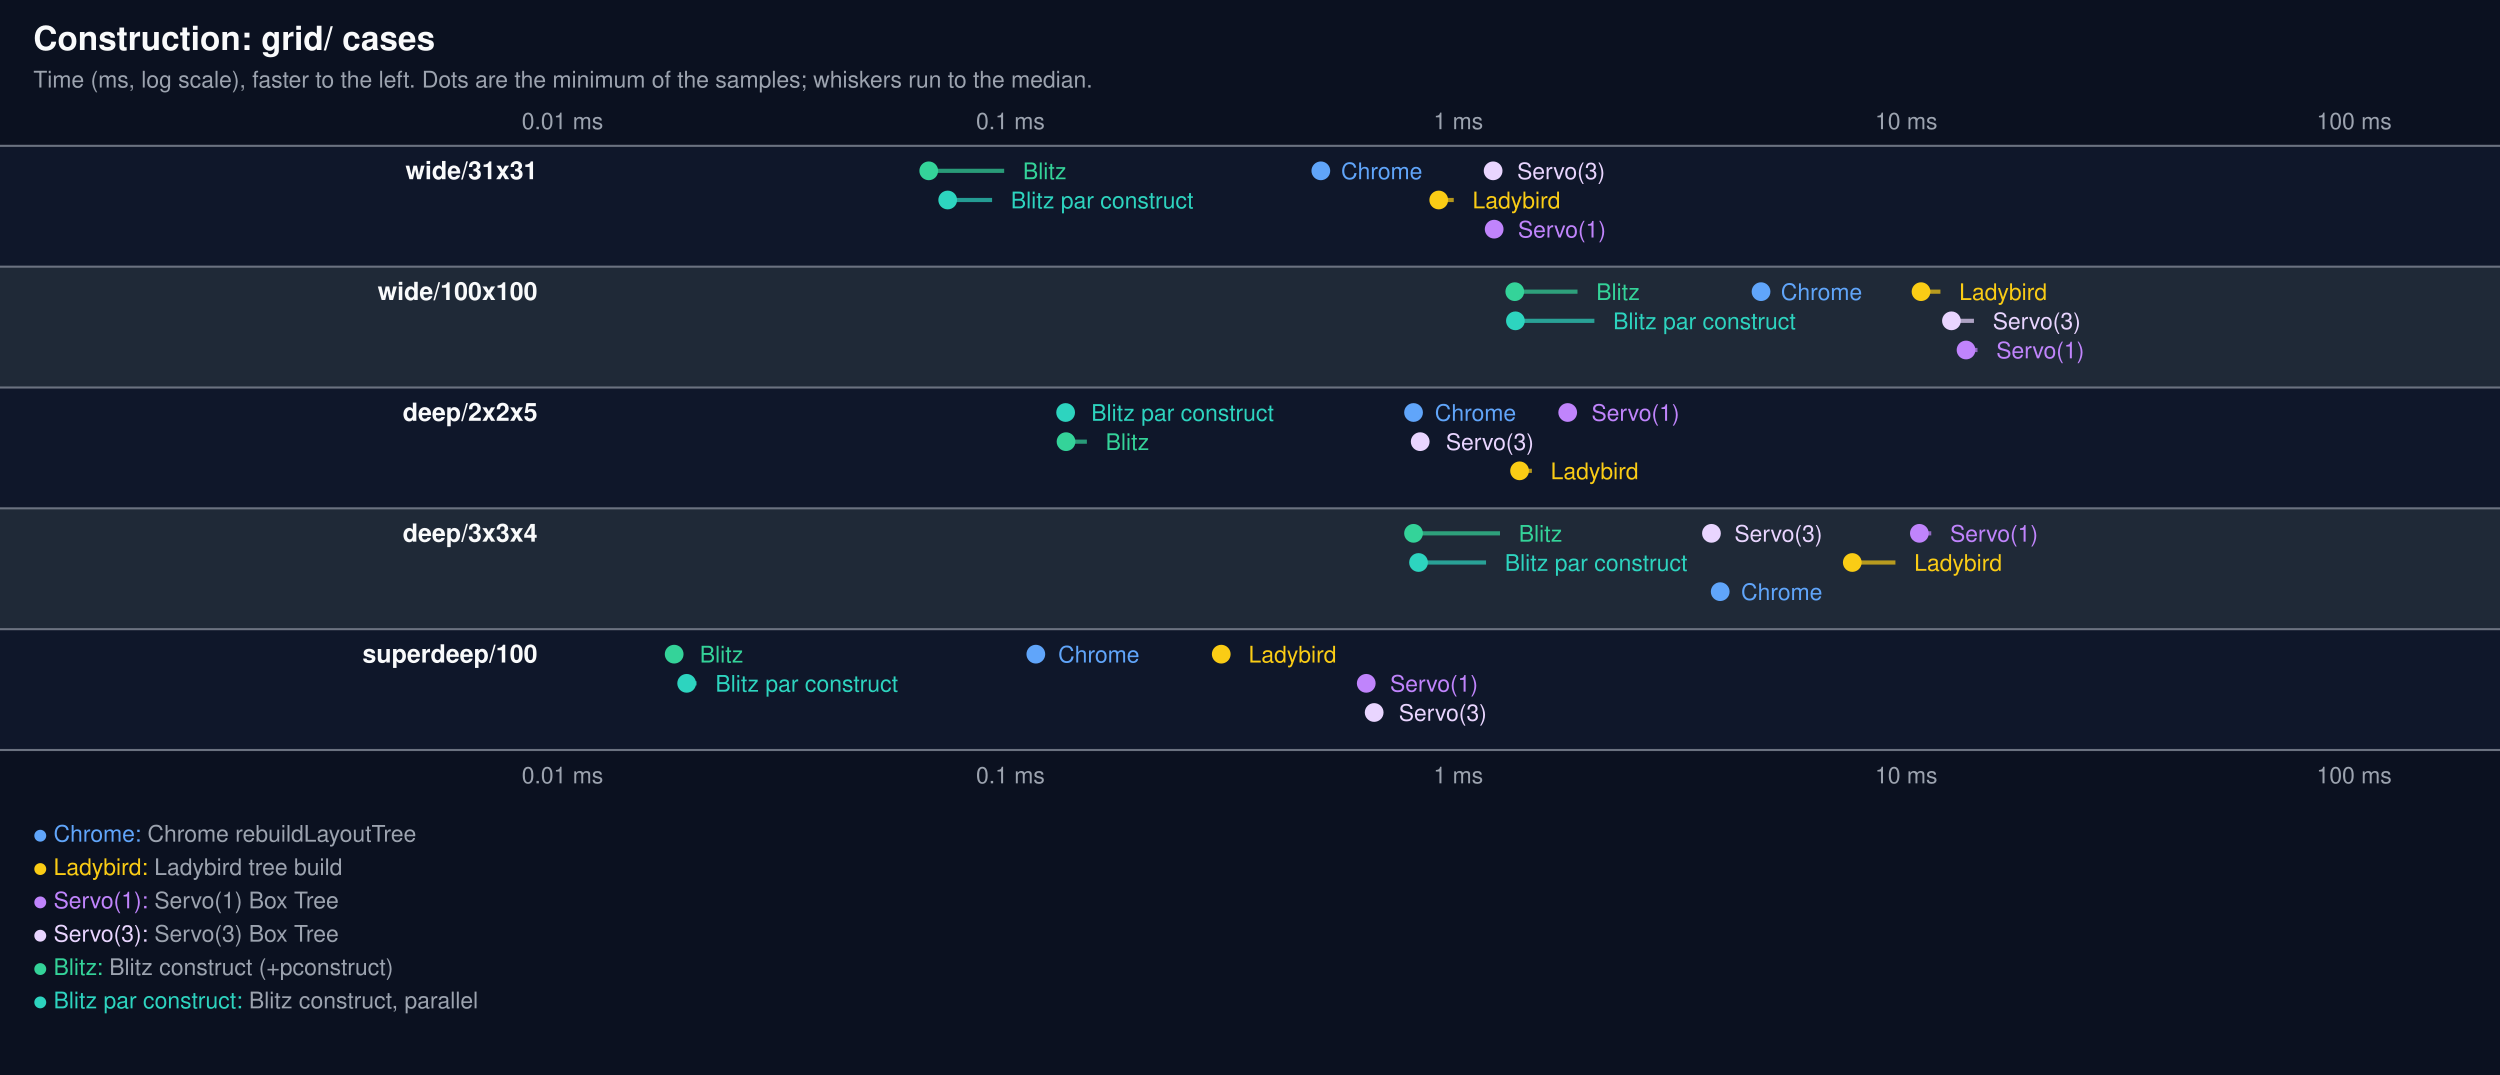
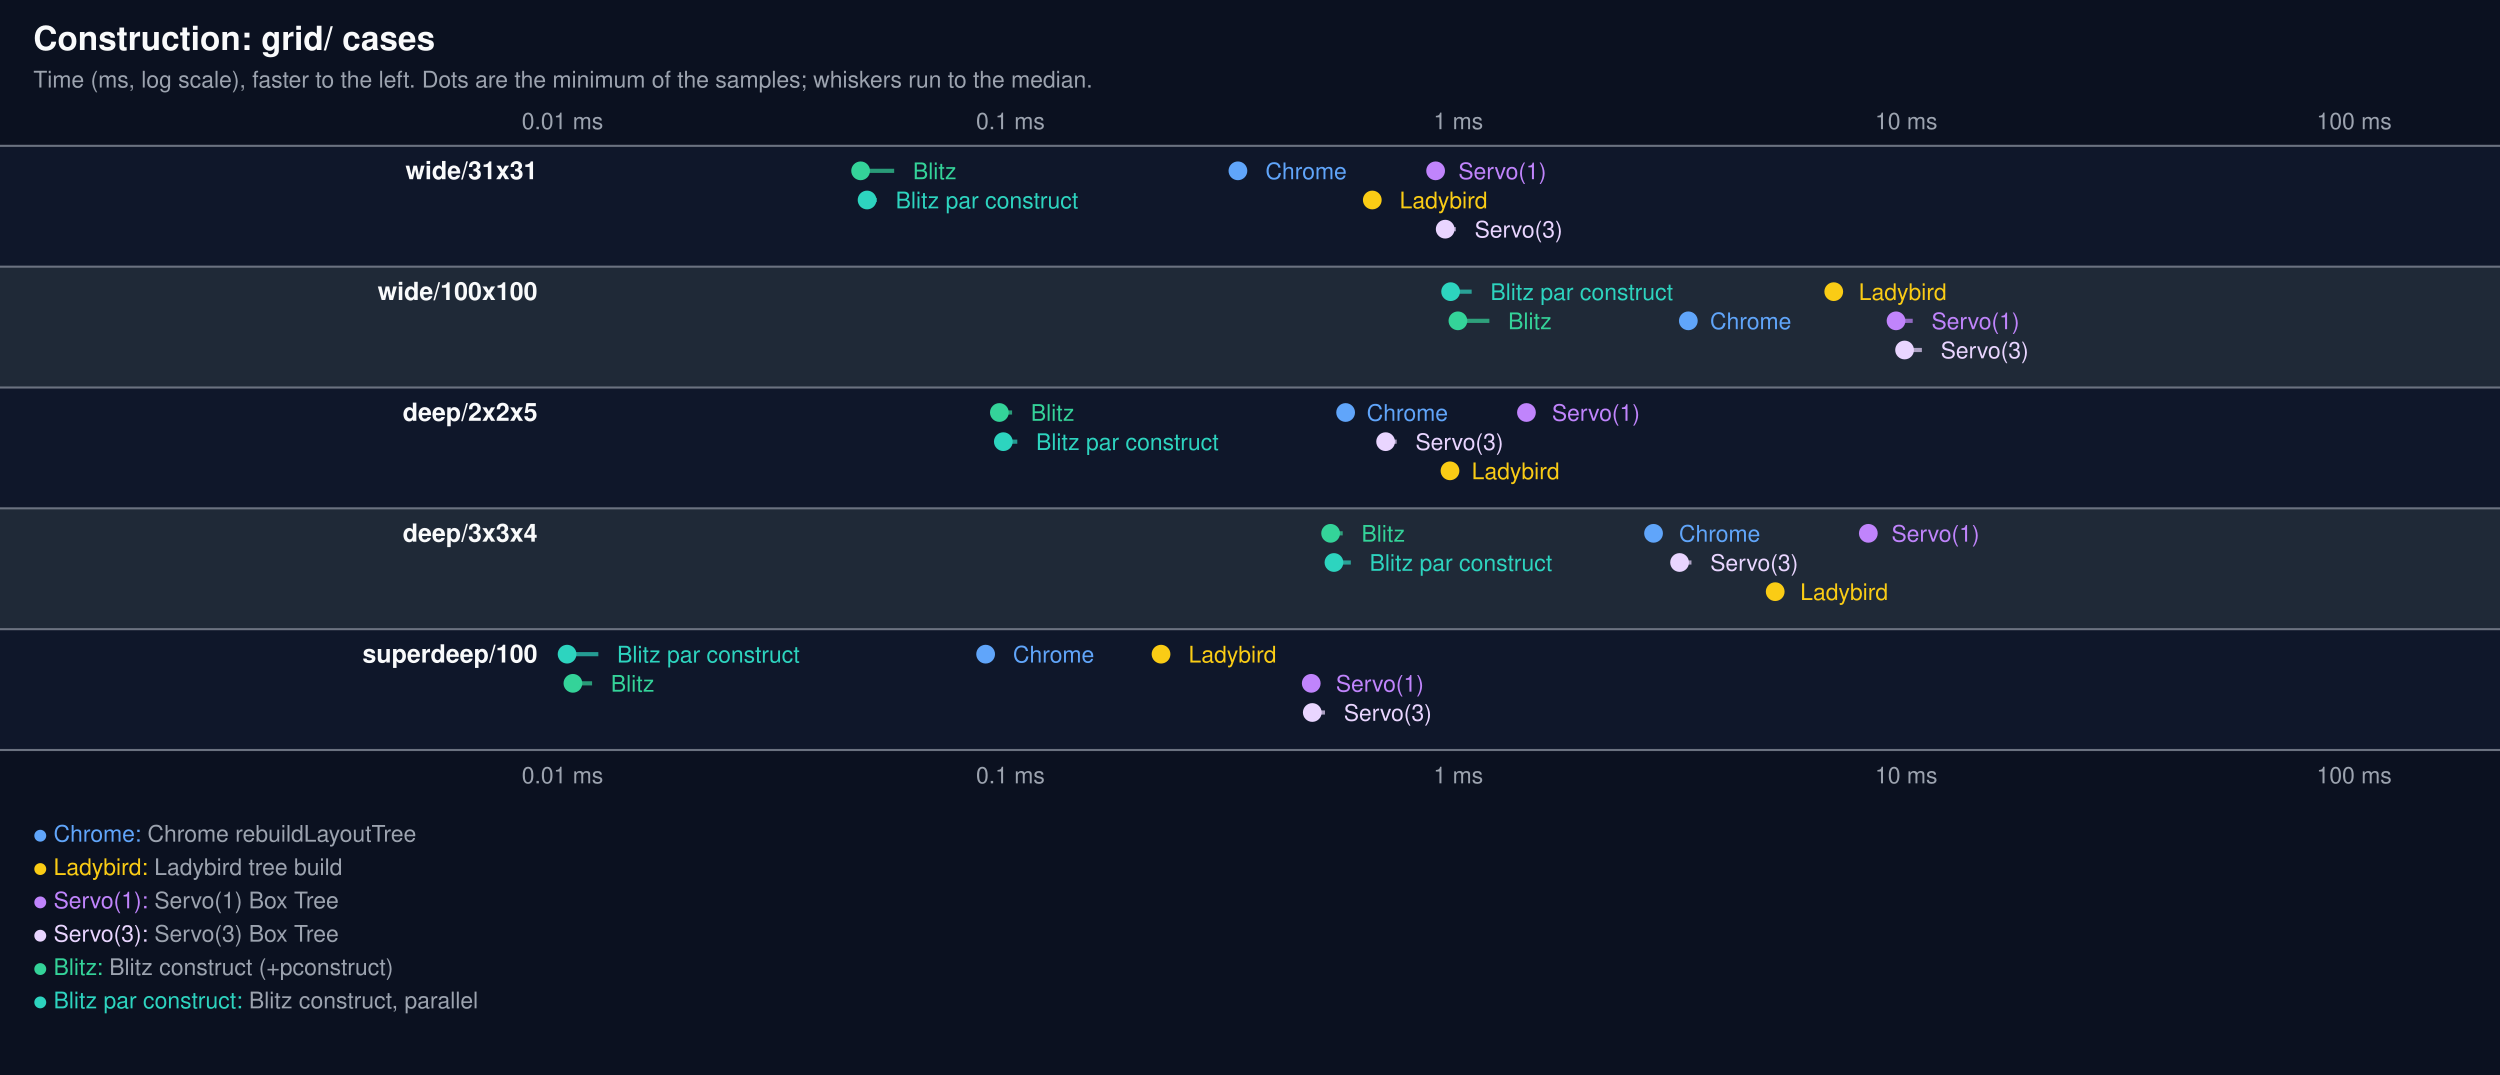
<svg xmlns="http://www.w3.org/2000/svg" width="1200" height="516" viewBox="0 0 1200 516" font-family="system-ui, -apple-system, Segoe UI, Helvetica, Arial, sans-serif">
  <rect width="1200" height="516" fill="#0b1120" />
  <text x="16" y="24" fill="#f9fafb" font-size="16" font-weight="600">Construction: grid/ cases</text>
  <text x="16" y="42" fill="#9ca3af" font-size="11">Time (ms, log scale), faster to the left. Dots are the minimum of the samples; whiskers run to the median.</text>
  <line x1="270.0" x2="270.0" y1="70" y2="360" stroke="#374151" stroke-dasharray="2 4" />
  <text x="270.0" y="62" fill="#9ca3af" font-size="11" text-anchor="middle">0.01 ms</text>
  <text x="270.0" y="376" fill="#9ca3af" font-size="11" text-anchor="middle">0.01 ms</text>
  <line x1="485.0" x2="485.0" y1="70" y2="360" stroke="#374151" stroke-dasharray="2 4" />
  <text x="485.0" y="62" fill="#9ca3af" font-size="11" text-anchor="middle">0.1 ms</text>
  <text x="485.0" y="376" fill="#9ca3af" font-size="11" text-anchor="middle">0.1 ms</text>
  <line x1="700.0" x2="700.0" y1="70" y2="360" stroke="#374151" stroke-dasharray="2 4" />
  <text x="700.0" y="62" fill="#9ca3af" font-size="11" text-anchor="middle">1 ms</text>
  <text x="700.0" y="376" fill="#9ca3af" font-size="11" text-anchor="middle">1 ms</text>
  <line x1="915.0" x2="915.0" y1="70" y2="360" stroke="#374151" stroke-dasharray="2 4" />
  <text x="915.0" y="62" fill="#9ca3af" font-size="11" text-anchor="middle">10 ms</text>
  <text x="915.0" y="376" fill="#9ca3af" font-size="11" text-anchor="middle">10 ms</text>
  <line x1="1130.0" x2="1130.0" y1="70" y2="360" stroke="#374151" stroke-dasharray="2 4" />
  <text x="1130.0" y="62" fill="#9ca3af" font-size="11" text-anchor="middle">100 ms</text>
  <text x="1130.0" y="376" fill="#9ca3af" font-size="11" text-anchor="middle">100 ms</text>
  <rect x="0" y="70" width="1200" height="58" fill="#0f172a" />
  <line x1="0" x2="1200" y1="70" y2="70" stroke="#6b7280" stroke-width="1" />
  <text x="258" y="86" fill="#f9fafb" font-size="12" font-weight="600" text-anchor="end">wide/31x31</text>
-   <line x1="445.8" x2="482.0" y1="82" y2="82" stroke="#34d399" stroke-width="2" opacity="0.7" />
-   <circle cx="445.8" cy="82" r="4.5" fill="#34d399" />
-   <text x="491.0" y="86" fill="#34d399" font-size="11" text-anchor="start">Blitz</text>
-   <line x1="454.9" x2="476.2" y1="96" y2="96" stroke="#2dd4bf" stroke-width="2" opacity="0.7" />
-   <circle cx="454.9" cy="96" r="4.5" fill="#2dd4bf" />
-   <text x="485.2" y="100" fill="#2dd4bf" font-size="11" text-anchor="start">Blitz par construct</text>
-   <line x1="634.0" x2="634.7" y1="82" y2="82" stroke="#60a5fa" stroke-width="2" opacity="0.7" />
-   <circle cx="634.0" cy="82" r="4.5" fill="#60a5fa" />
-   <text x="643.7" y="86" fill="#60a5fa" font-size="11" text-anchor="start">Chrome</text>
-   <line x1="690.6" x2="697.8" y1="96" y2="96" stroke="#facc15" stroke-width="2" opacity="0.7" />
-   <circle cx="690.6" cy="96" r="4.5" fill="#facc15" />
-   <text x="706.8" y="100" fill="#facc15" font-size="11" text-anchor="start">Ladybird</text>
-   <line x1="716.7" x2="719.2" y1="82" y2="82" stroke="#e9d5ff" stroke-width="2" opacity="0.7" />
-   <circle cx="716.7" cy="82" r="4.5" fill="#e9d5ff" />
-   <text x="728.2" y="86" fill="#e9d5ff" font-size="11" text-anchor="start">Servo(3)</text>
-   <line x1="717.2" x2="719.6" y1="110" y2="110" stroke="#c084fc" stroke-width="2" opacity="0.7" />
-   <circle cx="717.2" cy="110" r="4.5" fill="#c084fc" />
-   <text x="728.6" y="114" fill="#c084fc" font-size="11" text-anchor="start">Servo(1)</text>
+   <line x1="413.1" x2="429.2" y1="82" y2="82" stroke="#34d399" stroke-width="2" opacity="0.7" />
+   <circle cx="413.1" cy="82" r="4.5" fill="#34d399" />
+   <text x="438.2" y="86" fill="#34d399" font-size="11" text-anchor="start">Blitz</text>
+   <line x1="416.2" x2="420.9" y1="96" y2="96" stroke="#2dd4bf" stroke-width="2" opacity="0.7" />
+   <circle cx="416.2" cy="96" r="4.5" fill="#2dd4bf" />
+   <text x="429.9" y="100" fill="#2dd4bf" font-size="11" text-anchor="start">Blitz par construct</text>
+   <line x1="594.2" x2="598.4" y1="82" y2="82" stroke="#60a5fa" stroke-width="2" opacity="0.7" />
+   <circle cx="594.2" cy="82" r="4.5" fill="#60a5fa" />
+   <text x="607.4" y="86" fill="#60a5fa" font-size="11" text-anchor="start">Chrome</text>
+   <line x1="658.7" x2="662.8" y1="96" y2="96" stroke="#facc15" stroke-width="2" opacity="0.7" />
+   <circle cx="658.7" cy="96" r="4.5" fill="#facc15" />
+   <text x="671.8" y="100" fill="#facc15" font-size="11" text-anchor="start">Ladybird</text>
+   <line x1="689.1" x2="691.0" y1="82" y2="82" stroke="#c084fc" stroke-width="2" opacity="0.7" />
+   <circle cx="689.1" cy="82" r="4.5" fill="#c084fc" />
+   <text x="700.0" y="86" fill="#c084fc" font-size="11" text-anchor="start">Servo(1)</text>
+   <line x1="693.7" x2="698.8" y1="110" y2="110" stroke="#e9d5ff" stroke-width="2" opacity="0.7" />
+   <circle cx="693.7" cy="110" r="4.5" fill="#e9d5ff" />
+   <text x="707.8" y="114" fill="#e9d5ff" font-size="11" text-anchor="start">Servo(3)</text>
  <rect x="0" y="128" width="1200" height="58" fill="#1f2937" />
  <line x1="0" x2="1200" y1="128" y2="128" stroke="#6b7280" stroke-width="1" />
  <text x="258" y="144" fill="#f9fafb" font-size="12" font-weight="600" text-anchor="end">wide/100x100</text>
-   <line x1="727.1" x2="757.2" y1="140" y2="140" stroke="#34d399" stroke-width="2" opacity="0.7" />
-   <circle cx="727.1" cy="140" r="4.5" fill="#34d399" />
-   <text x="766.2" y="144" fill="#34d399" font-size="11" text-anchor="start">Blitz</text>
-   <line x1="727.4" x2="765.3" y1="154" y2="154" stroke="#2dd4bf" stroke-width="2" opacity="0.7" />
-   <circle cx="727.4" cy="154" r="4.5" fill="#2dd4bf" />
-   <text x="774.3" y="158" fill="#2dd4bf" font-size="11" text-anchor="start">Blitz par construct</text>
-   <line x1="845.3" x2="845.8" y1="140" y2="140" stroke="#60a5fa" stroke-width="2" opacity="0.7" />
-   <circle cx="845.3" cy="140" r="4.5" fill="#60a5fa" />
-   <text x="854.8" y="144" fill="#60a5fa" font-size="11" text-anchor="start">Chrome</text>
-   <line x1="922.1" x2="931.4" y1="140" y2="140" stroke="#facc15" stroke-width="2" opacity="0.7" />
-   <circle cx="922.1" cy="140" r="4.5" fill="#facc15" />
-   <text x="940.4" y="144" fill="#facc15" font-size="11" text-anchor="start">Ladybird</text>
-   <line x1="936.7" x2="947.5" y1="154" y2="154" stroke="#e9d5ff" stroke-width="2" opacity="0.7" />
-   <circle cx="936.7" cy="154" r="4.5" fill="#e9d5ff" />
-   <text x="956.5" y="158" fill="#e9d5ff" font-size="11" text-anchor="start">Servo(3)</text>
-   <line x1="943.7" x2="949.2" y1="168" y2="168" stroke="#c084fc" stroke-width="2" opacity="0.7" />
-   <circle cx="943.7" cy="168" r="4.5" fill="#c084fc" />
-   <text x="958.2" y="172" fill="#c084fc" font-size="11" text-anchor="start">Servo(1)</text>
+   <line x1="696.3" x2="706.4" y1="140" y2="140" stroke="#2dd4bf" stroke-width="2" opacity="0.7" />
+   <circle cx="696.3" cy="140" r="4.5" fill="#2dd4bf" />
+   <text x="715.4" y="144" fill="#2dd4bf" font-size="11" text-anchor="start">Blitz par construct</text>
+   <line x1="699.8" x2="714.9" y1="154" y2="154" stroke="#34d399" stroke-width="2" opacity="0.7" />
+   <circle cx="699.8" cy="154" r="4.5" fill="#34d399" />
+   <text x="723.9" y="158" fill="#34d399" font-size="11" text-anchor="start">Blitz</text>
+   <line x1="810.4" x2="811.8" y1="154" y2="154" stroke="#60a5fa" stroke-width="2" opacity="0.7" />
+   <circle cx="810.4" cy="154" r="4.5" fill="#60a5fa" />
+   <text x="820.8" y="158" fill="#60a5fa" font-size="11" text-anchor="start">Chrome</text>
+   <line x1="880.2" x2="883.2" y1="140" y2="140" stroke="#facc15" stroke-width="2" opacity="0.7" />
+   <circle cx="880.2" cy="140" r="4.5" fill="#facc15" />
+   <text x="892.2" y="144" fill="#facc15" font-size="11" text-anchor="start">Ladybird</text>
+   <line x1="910.1" x2="918.1" y1="154" y2="154" stroke="#c084fc" stroke-width="2" opacity="0.7" />
+   <circle cx="910.1" cy="154" r="4.5" fill="#c084fc" />
+   <text x="927.1" y="158" fill="#c084fc" font-size="11" text-anchor="start">Servo(1)</text>
+   <line x1="914.2" x2="922.5" y1="168" y2="168" stroke="#e9d5ff" stroke-width="2" opacity="0.7" />
+   <circle cx="914.2" cy="168" r="4.5" fill="#e9d5ff" />
+   <text x="931.5" y="172" fill="#e9d5ff" font-size="11" text-anchor="start">Servo(3)</text>
  <rect x="0" y="186" width="1200" height="58" fill="#0f172a" />
  <line x1="0" x2="1200" y1="186" y2="186" stroke="#6b7280" stroke-width="1" />
  <text x="258" y="202" fill="#f9fafb" font-size="12" font-weight="600" text-anchor="end">deep/2x2x5</text>
-   <line x1="511.5" x2="514.8" y1="198" y2="198" stroke="#2dd4bf" stroke-width="2" opacity="0.7" />
-   <circle cx="511.5" cy="198" r="4.5" fill="#2dd4bf" />
-   <text x="523.8" y="202" fill="#2dd4bf" font-size="11" text-anchor="start">Blitz par construct</text>
-   <line x1="511.7" x2="521.7" y1="212" y2="212" stroke="#34d399" stroke-width="2" opacity="0.7" />
-   <circle cx="511.7" cy="212" r="4.5" fill="#34d399" />
-   <text x="530.7" y="216" fill="#34d399" font-size="11" text-anchor="start">Blitz</text>
-   <line x1="678.5" x2="679.7" y1="198" y2="198" stroke="#60a5fa" stroke-width="2" opacity="0.7" />
-   <circle cx="678.5" cy="198" r="4.5" fill="#60a5fa" />
-   <text x="688.7" y="202" fill="#60a5fa" font-size="11" text-anchor="start">Chrome</text>
-   <line x1="681.7" x2="685.0" y1="212" y2="212" stroke="#e9d5ff" stroke-width="2" opacity="0.7" />
-   <circle cx="681.7" cy="212" r="4.5" fill="#e9d5ff" />
-   <text x="694.0" y="216" fill="#e9d5ff" font-size="11" text-anchor="start">Servo(3)</text>
-   <line x1="729.4" x2="735.3" y1="226" y2="226" stroke="#facc15" stroke-width="2" opacity="0.7" />
-   <circle cx="729.4" cy="226" r="4.5" fill="#facc15" />
-   <text x="744.3" y="230" fill="#facc15" font-size="11" text-anchor="start">Ladybird</text>
-   <line x1="752.5" x2="754.9" y1="198" y2="198" stroke="#c084fc" stroke-width="2" opacity="0.7" />
-   <circle cx="752.5" cy="198" r="4.5" fill="#c084fc" />
-   <text x="763.9" y="202" fill="#c084fc" font-size="11" text-anchor="start">Servo(1)</text>
+   <line x1="479.7" x2="485.8" y1="198" y2="198" stroke="#34d399" stroke-width="2" opacity="0.7" />
+   <circle cx="479.7" cy="198" r="4.5" fill="#34d399" />
+   <text x="494.8" y="202" fill="#34d399" font-size="11" text-anchor="start">Blitz</text>
+   <line x1="481.6" x2="488.3" y1="212" y2="212" stroke="#2dd4bf" stroke-width="2" opacity="0.7" />
+   <circle cx="481.6" cy="212" r="4.5" fill="#2dd4bf" />
+   <text x="497.3" y="216" fill="#2dd4bf" font-size="11" text-anchor="start">Blitz par construct</text>
+   <line x1="645.9" x2="647.0" y1="198" y2="198" stroke="#60a5fa" stroke-width="2" opacity="0.7" />
+   <circle cx="645.9" cy="198" r="4.5" fill="#60a5fa" />
+   <text x="656.0" y="202" fill="#60a5fa" font-size="11" text-anchor="start">Chrome</text>
+   <line x1="665.1" x2="670.4" y1="212" y2="212" stroke="#e9d5ff" stroke-width="2" opacity="0.7" />
+   <circle cx="665.1" cy="212" r="4.5" fill="#e9d5ff" />
+   <text x="679.4" y="216" fill="#e9d5ff" font-size="11" text-anchor="start">Servo(3)</text>
+   <line x1="696.0" x2="697.4" y1="226" y2="226" stroke="#facc15" stroke-width="2" opacity="0.7" />
+   <circle cx="696.0" cy="226" r="4.5" fill="#facc15" />
+   <text x="706.4" y="230" fill="#facc15" font-size="11" text-anchor="start">Ladybird</text>
+   <line x1="732.7" x2="735.9" y1="198" y2="198" stroke="#c084fc" stroke-width="2" opacity="0.7" />
+   <circle cx="732.7" cy="198" r="4.5" fill="#c084fc" />
+   <text x="744.9" y="202" fill="#c084fc" font-size="11" text-anchor="start">Servo(1)</text>
  <rect x="0" y="244" width="1200" height="58" fill="#1f2937" />
  <line x1="0" x2="1200" y1="244" y2="244" stroke="#6b7280" stroke-width="1" />
  <text x="258" y="260" fill="#f9fafb" font-size="12" font-weight="600" text-anchor="end">deep/3x3x4</text>
-   <line x1="678.5" x2="720.0" y1="256" y2="256" stroke="#34d399" stroke-width="2" opacity="0.7" />
-   <circle cx="678.5" cy="256" r="4.5" fill="#34d399" />
-   <text x="729.0" y="260" fill="#34d399" font-size="11" text-anchor="start">Blitz</text>
-   <line x1="680.9" x2="713.3" y1="270" y2="270" stroke="#2dd4bf" stroke-width="2" opacity="0.7" />
-   <circle cx="680.9" cy="270" r="4.5" fill="#2dd4bf" />
-   <text x="722.3" y="274" fill="#2dd4bf" font-size="11" text-anchor="start">Blitz par construct</text>
-   <line x1="821.5" x2="823.5" y1="256" y2="256" stroke="#e9d5ff" stroke-width="2" opacity="0.7" />
-   <circle cx="821.5" cy="256" r="4.5" fill="#e9d5ff" />
-   <text x="832.5" y="260" fill="#e9d5ff" font-size="11" text-anchor="start">Servo(3)</text>
-   <line x1="825.7" x2="826.7" y1="284" y2="284" stroke="#60a5fa" stroke-width="2" opacity="0.7" />
-   <circle cx="825.7" cy="284" r="4.5" fill="#60a5fa" />
-   <text x="835.7" y="288" fill="#60a5fa" font-size="11" text-anchor="start">Chrome</text>
-   <line x1="889.1" x2="909.8" y1="270" y2="270" stroke="#facc15" stroke-width="2" opacity="0.7" />
-   <circle cx="889.1" cy="270" r="4.5" fill="#facc15" />
-   <text x="918.8" y="274" fill="#facc15" font-size="11" text-anchor="start">Ladybird</text>
-   <line x1="921.3" x2="927.0" y1="256" y2="256" stroke="#c084fc" stroke-width="2" opacity="0.7" />
-   <circle cx="921.3" cy="256" r="4.5" fill="#c084fc" />
-   <text x="936.0" y="260" fill="#c084fc" font-size="11" text-anchor="start">Servo(1)</text>
+   <line x1="638.7" x2="644.5" y1="256" y2="256" stroke="#34d399" stroke-width="2" opacity="0.7" />
+   <circle cx="638.7" cy="256" r="4.5" fill="#34d399" />
+   <text x="653.5" y="260" fill="#34d399" font-size="11" text-anchor="start">Blitz</text>
+   <line x1="640.3" x2="648.4" y1="270" y2="270" stroke="#2dd4bf" stroke-width="2" opacity="0.7" />
+   <circle cx="640.3" cy="270" r="4.5" fill="#2dd4bf" />
+   <text x="657.4" y="274" fill="#2dd4bf" font-size="11" text-anchor="start">Blitz par construct</text>
+   <line x1="793.7" x2="796.9" y1="256" y2="256" stroke="#60a5fa" stroke-width="2" opacity="0.7" />
+   <circle cx="793.7" cy="256" r="4.5" fill="#60a5fa" />
+   <text x="805.9" y="260" fill="#60a5fa" font-size="11" text-anchor="start">Chrome</text>
+   <line x1="806.2" x2="811.9" y1="270" y2="270" stroke="#e9d5ff" stroke-width="2" opacity="0.7" />
+   <circle cx="806.2" cy="270" r="4.5" fill="#e9d5ff" />
+   <text x="820.9" y="274" fill="#e9d5ff" font-size="11" text-anchor="start">Servo(3)</text>
+   <line x1="852.1" x2="855.1" y1="284" y2="284" stroke="#facc15" stroke-width="2" opacity="0.7" />
+   <circle cx="852.1" cy="284" r="4.5" fill="#facc15" />
+   <text x="864.1" y="288" fill="#facc15" font-size="11" text-anchor="start">Ladybird</text>
+   <line x1="896.8" x2="898.9" y1="256" y2="256" stroke="#c084fc" stroke-width="2" opacity="0.7" />
+   <circle cx="896.8" cy="256" r="4.5" fill="#c084fc" />
+   <text x="907.9" y="260" fill="#c084fc" font-size="11" text-anchor="start">Servo(1)</text>
  <rect x="0" y="302" width="1200" height="58" fill="#0f172a" />
  <line x1="0" x2="1200" y1="302" y2="302" stroke="#6b7280" stroke-width="1" />
  <text x="258" y="318" fill="#f9fafb" font-size="12" font-weight="600" text-anchor="end">superdeep/100</text>
-   <line x1="323.6" x2="326.9" y1="314" y2="314" stroke="#34d399" stroke-width="2" opacity="0.7" />
-   <circle cx="323.6" cy="314" r="4.5" fill="#34d399" />
-   <text x="335.9" y="318" fill="#34d399" font-size="11" text-anchor="start">Blitz</text>
-   <line x1="329.6" x2="334.4" y1="328" y2="328" stroke="#2dd4bf" stroke-width="2" opacity="0.7" />
-   <circle cx="329.6" cy="328" r="4.5" fill="#2dd4bf" />
-   <text x="343.4" y="332" fill="#2dd4bf" font-size="11" text-anchor="start">Blitz par construct</text>
-   <line x1="497.2" x2="498.9" y1="314" y2="314" stroke="#60a5fa" stroke-width="2" opacity="0.7" />
-   <circle cx="497.2" cy="314" r="4.5" fill="#60a5fa" />
-   <text x="507.9" y="318" fill="#60a5fa" font-size="11" text-anchor="start">Chrome</text>
-   <line x1="586.2" x2="590.3" y1="314" y2="314" stroke="#facc15" stroke-width="2" opacity="0.7" />
-   <circle cx="586.2" cy="314" r="4.5" fill="#facc15" />
-   <text x="599.3" y="318" fill="#facc15" font-size="11" text-anchor="start">Ladybird</text>
-   <line x1="655.8" x2="658.2" y1="328" y2="328" stroke="#c084fc" stroke-width="2" opacity="0.7" />
-   <circle cx="655.8" cy="328" r="4.5" fill="#c084fc" />
-   <text x="667.2" y="332" fill="#c084fc" font-size="11" text-anchor="start">Servo(1)</text>
-   <line x1="659.6" x2="662.4" y1="342" y2="342" stroke="#e9d5ff" stroke-width="2" opacity="0.7" />
-   <circle cx="659.6" cy="342" r="4.5" fill="#e9d5ff" />
-   <text x="671.4" y="346" fill="#e9d5ff" font-size="11" text-anchor="start">Servo(3)</text>
+   <line x1="272.2" x2="287.2" y1="314" y2="314" stroke="#2dd4bf" stroke-width="2" opacity="0.7" />
+   <circle cx="272.2" cy="314" r="4.5" fill="#2dd4bf" />
+   <text x="296.2" y="318" fill="#2dd4bf" font-size="11" text-anchor="start">Blitz par construct</text>
+   <line x1="275.0" x2="284.2" y1="328" y2="328" stroke="#34d399" stroke-width="2" opacity="0.7" />
+   <circle cx="275.0" cy="328" r="4.5" fill="#34d399" />
+   <text x="293.2" y="332" fill="#34d399" font-size="11" text-anchor="start">Blitz</text>
+   <line x1="473.1" x2="477.2" y1="314" y2="314" stroke="#60a5fa" stroke-width="2" opacity="0.7" />
+   <circle cx="473.1" cy="314" r="4.5" fill="#60a5fa" />
+   <text x="486.2" y="318" fill="#60a5fa" font-size="11" text-anchor="start">Chrome</text>
+   <line x1="557.3" x2="561.5" y1="314" y2="314" stroke="#facc15" stroke-width="2" opacity="0.7" />
+   <circle cx="557.3" cy="314" r="4.5" fill="#facc15" />
+   <text x="570.5" y="318" fill="#facc15" font-size="11" text-anchor="start">Ladybird</text>
+   <line x1="629.4" x2="632.2" y1="328" y2="328" stroke="#c084fc" stroke-width="2" opacity="0.7" />
+   <circle cx="629.4" cy="328" r="4.5" fill="#c084fc" />
+   <text x="641.2" y="332" fill="#c084fc" font-size="11" text-anchor="start">Servo(1)</text>
+   <line x1="629.9" x2="636.0" y1="342" y2="342" stroke="#e9d5ff" stroke-width="2" opacity="0.7" />
+   <circle cx="629.9" cy="342" r="4.5" fill="#e9d5ff" />
+   <text x="645.0" y="346" fill="#e9d5ff" font-size="11" text-anchor="start">Servo(3)</text>
  <line x1="0" x2="1200" y1="360" y2="360" stroke="#6b7280" stroke-width="1" />
  <text x="16" y="404" font-size="11" fill="#60a5fa">● Chrome: <tspan fill="#9ca3af">Chrome rebuildLayoutTree</tspan>
  </text>
  <text x="16" y="420" font-size="11" fill="#facc15">● Ladybird: <tspan fill="#9ca3af">Ladybird tree build</tspan>
  </text>
  <text x="16" y="436" font-size="11" fill="#c084fc">● Servo(1): <tspan fill="#9ca3af">Servo(1) Box Tree</tspan>
  </text>
  <text x="16" y="452" font-size="11" fill="#e9d5ff">● Servo(3): <tspan fill="#9ca3af">Servo(3) Box Tree</tspan>
  </text>
  <text x="16" y="468" font-size="11" fill="#34d399">● Blitz: <tspan fill="#9ca3af">Blitz construct (+pconstruct)</tspan>
  </text>
  <text x="16" y="484" font-size="11" fill="#2dd4bf">● Blitz par construct: <tspan fill="#9ca3af">Blitz construct, parallel</tspan>
  </text>
</svg>
